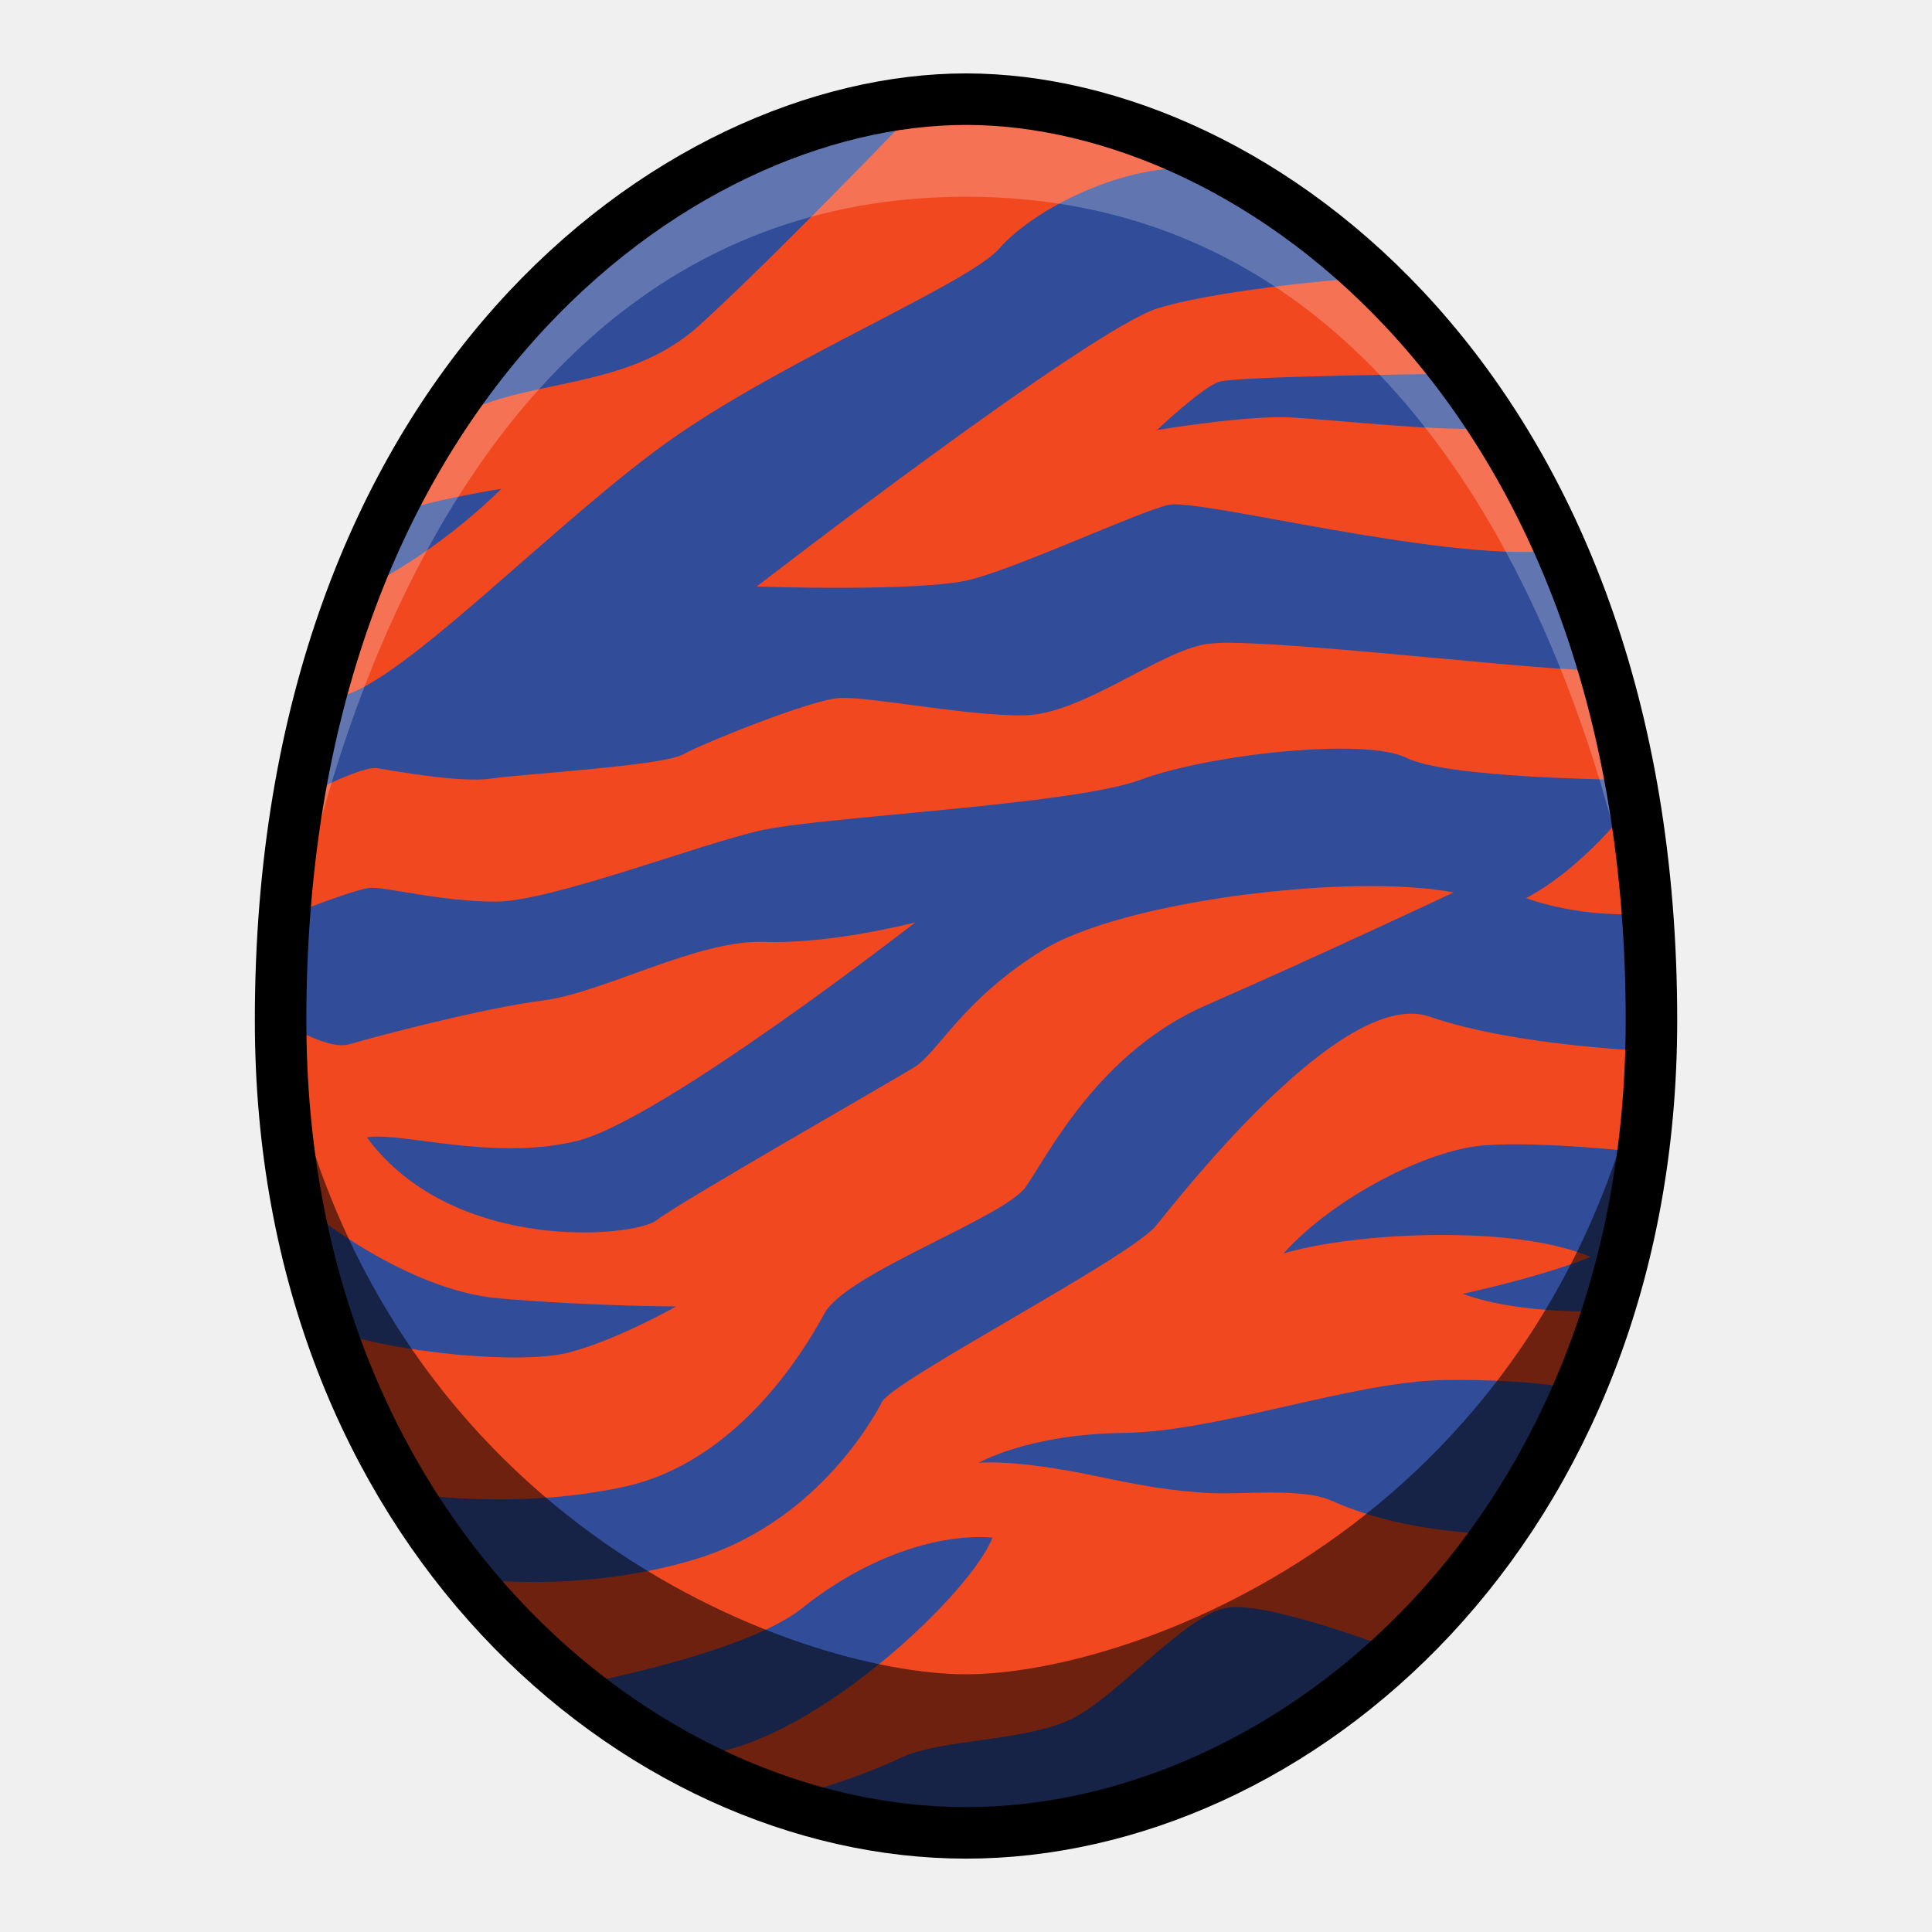
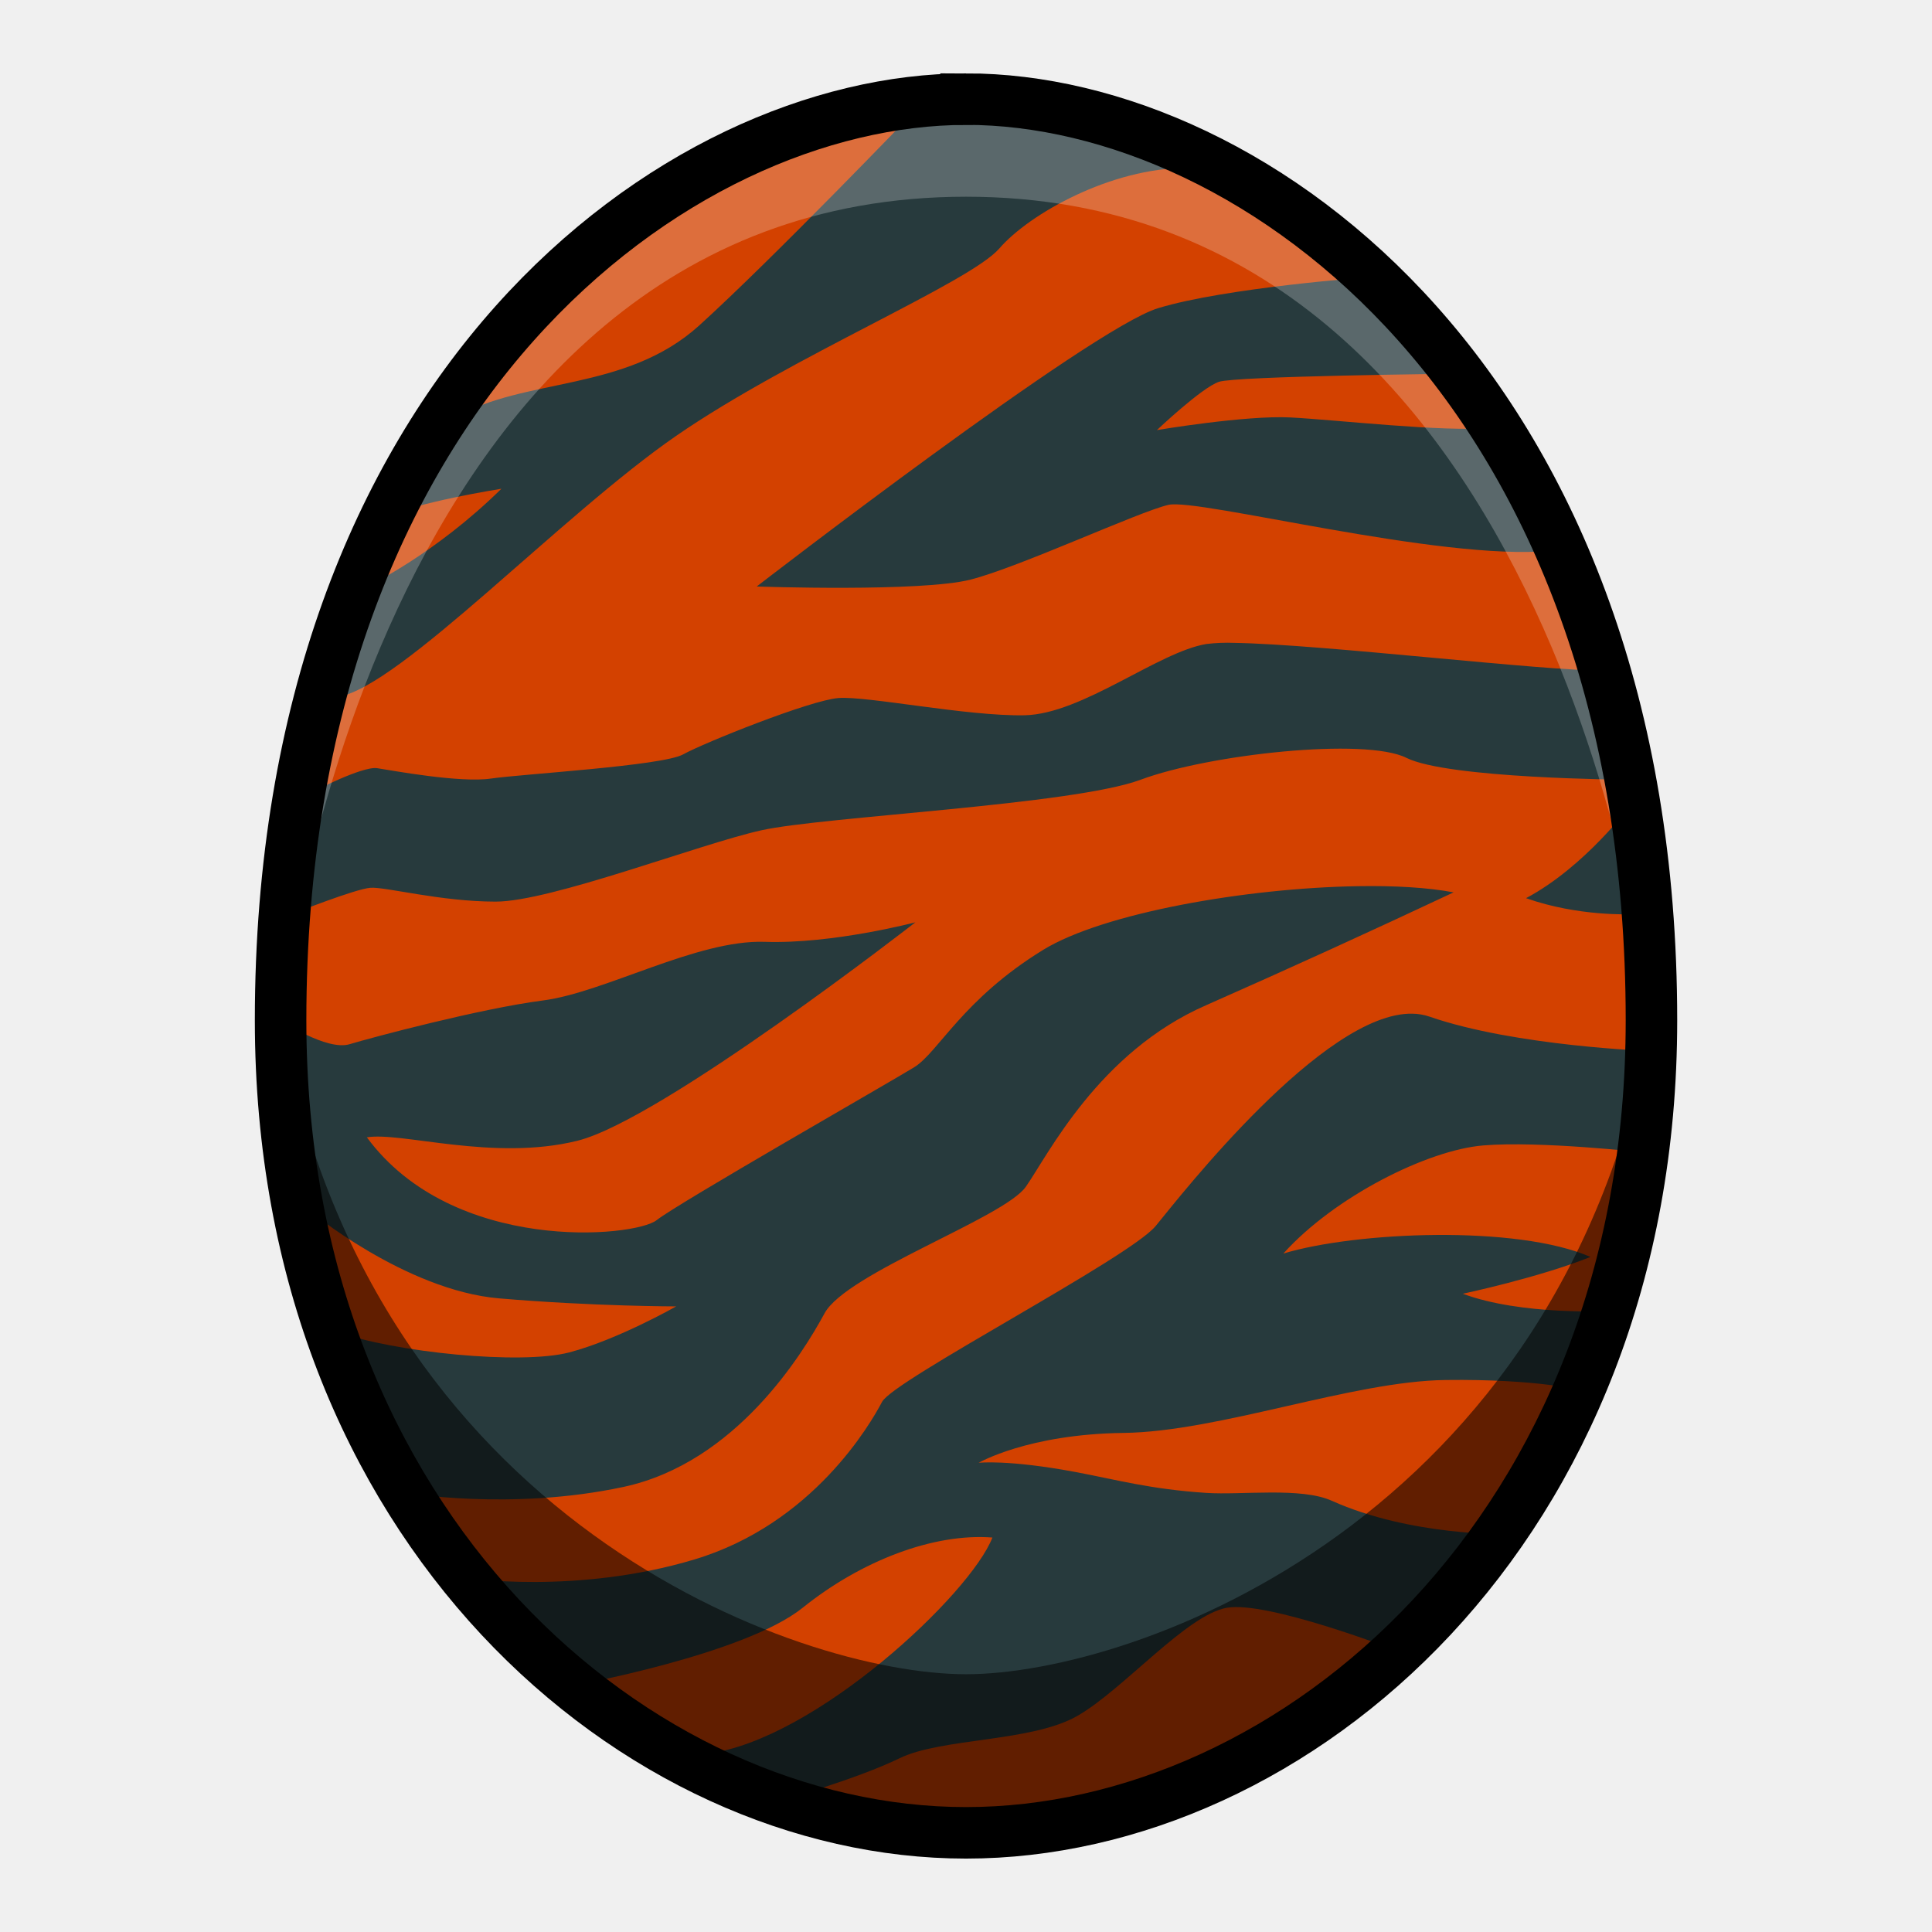
<svg xmlns="http://www.w3.org/2000/svg" viewBox="0 0 39.687 39.687">
-   <path d="M19.844 2.037c-5.953 0-14.08 5.977-14.08 18.922 0 10.442 7.34 16.692 14.08 16.692s14.08-6.25 14.08-16.692c0-12.945-8.127-18.922-14.08-18.922z" fill="#314c99" />
-   <path d="M19.257 2.286c-.317.008-.5.03-.5.03s-2.882 3-4.394 4.37-3.59 1.062-5.008 1.89L7.937 10.63c.567-.307 2.363-.59 2.363-.59-1.37 1.347-2.717 1.985-2.717 1.985l-.638 2.29c1.276-.212 4.583-3.732 6.946-5.362 2.362-1.63 6.024-3.142 6.638-3.85.614-.71 2.291-1.654 3.85-1.654-2.02-1.099-4.172-1.187-5.122-1.163zm8.879 3.407s-2.953.213-4.347.638c-1.394.425-8.245 5.717-8.245 5.717s3.379.118 4.394-.142c1.016-.26 3.45-1.393 4.064-1.535.614-.142 5.575 1.157 7.843.945l-1.253-2.528c-.897.095-3.165-.166-4.087-.213-.921-.047-2.74.26-2.74.26s.921-.874 1.276-.992c.354-.118 4.795-.165 4.795-.165l-1.7-1.985zm-2.774 7.513a3.637 3.637 0 0 0-.581.023c-.992.166-2.551 1.441-3.733 1.465-1.18.023-3.236-.402-3.826-.354-.59.047-2.765.921-3.19 1.157-.425.236-3.307.402-3.945.496-.638.095-2.032-.165-2.339-.213-.307-.047-1.346.497-1.346.497l-.354 2.48s1.252-.496 1.559-.52c.307-.023 1.44.284 2.575.284 1.134 0 4.181-1.181 5.457-1.465 1.276-.283 6.402-.52 7.796-1.04 1.394-.52 4.606-.873 5.457-.448.85.425 4.488.449 4.488.449l.118.52s-.94 1.271-2.15 1.913c1.07.38 2.15.33 2.15.33l.402-1.96-.969-3.048c-1.157.02-5.77-.537-7.57-.566zm2.526 4.998c-2.28.038-5.221.547-6.461 1.309-1.654 1.016-2.15 2.103-2.646 2.41-.496.307-4.843 2.787-5.292 3.142-.449.354-4.181.703-5.953-1.702.709-.118 2.599.497 4.323.072 1.725-.425 6.946-4.489 6.946-4.489s-1.702.449-3.095.402c-1.394-.048-3.284 1.039-4.56 1.204-1.275.166-3.496.757-3.969.898-.472.142-1.417-.49-1.417-.49l.567 3.892s1.984 1.653 3.922 1.819c1.937.165 3.638.165 3.638.165s-1.205.685-2.197.945c-.992.26-3.591 0-4.772-.425l1.393 3.307s2.174.379 4.489-.118c2.315-.496 3.685-2.74 4.134-3.567.449-.827 3.685-1.96 4.134-2.599.449-.637 1.488-2.764 3.709-3.732 2.22-.969 5.08-2.315 5.08-2.315-.526-.1-1.213-.14-1.973-.128zm1.127 2.619c-1.825-.036-4.764 3.74-5.273 4.36-.544.66-5.386 3.165-5.623 3.614-.236.45-1.417 2.504-3.85 3.237-2.434.732-4.725.377-4.725.377l2.197 2.221s3.544-.638 4.748-1.606c1.205-.969 2.693-1.536 3.898-1.441-.449 1.157-3.638 4.157-5.859 4.44l1.56.946s1.512-.426 2.386-.85c.874-.426 2.716-.331 3.661-.875.945-.543 2.244-2.078 3.071-2.22.827-.142 3.402.85 3.402.85l2.339-2.362s-1.961.047-3.591-.685c-.63-.283-1.848-.114-2.577-.162-1.157-.076-1.836-.27-2.69-.43-1.395-.259-1.985-.188-1.985-.188s1.015-.59 2.976-.614c1.961-.024 4.701-1.063 6.615-1.087 1.913-.023 2.787.213 2.787.213l.567-1.63s-1.795.095-3-.354c0 0 1.56-.331 2.622-.756-1.512-.662-4.819-.52-6.307-.071 1.04-1.158 2.953-2.127 4.11-2.221 1.158-.095 3.26.142 3.26.142l.19-2.079s-2.788-.095-4.56-.709a1.13 1.13 0 0 0-.35-.06z" fill="#f24820" />
-   <path d="M19.844 2.037c-8.886 0-14.08 9.48-14.08 18.922 0 0 1.718-16.918 14.08-16.918s14.08 16.918 14.08 16.918c0-9.441-5.195-18.922-14.08-18.922z" opacity=".238" fill="#fff" />
-   <path d="M5.764 20.96c.25 12.681 10.938 16.69 14.08 16.69 3.141 0 13.83-4.009 14.08-16.69-1.822 10.269-10.607 13.433-14.08 13.433-3.474 0-12.258-3.164-14.08-13.434z" opacity=".541" />
-   <path d="M19.844 2.037c-5.953 0-14.08 5.976-14.08 18.922 0 10.442 7.34 16.692 14.08 16.692s14.08-6.25 14.08-16.692c0-12.946-8.127-18.922-14.08-18.922z" fill="none" stroke="#000" stroke-width="1.058" />
+   <path d="M19.844 2.037c-5.953 0-14.08 5.976-14.08 18.922 0 10.441 7.34 16.691 14.08 16.691s14.08-6.25 14.08-16.691c0-12.946-8.127-18.923-14.08-18.923z" fill="#d34100" />
+   <path d="M19.256 2.286c-.316.008-.5.03-.5.03s-2.881 3-4.393 4.37-3.59 1.062-5.008 1.889L7.937 10.63c.567-.307 2.363-.59 2.363-.59-1.37 1.347-2.717 1.985-2.717 1.985l-.638 2.29c1.276-.212 4.583-3.732 6.945-5.362 2.363-1.63 6.024-3.142 6.639-3.85.614-.71 2.291-1.654 3.85-1.654-2.02-1.099-4.172-1.187-5.123-1.163zm8.88 3.407s-2.954.213-4.348.638c-1.393.425-8.244 5.717-8.244 5.717s3.378.118 4.394-.142 3.449-1.393 4.063-1.535c.614-.142 5.575 1.157 7.843.944l-1.252-2.527c-.898.094-3.166-.166-4.087-.213-.921-.047-2.74.26-2.74.26s.921-.874 1.275-.992c.355-.118 4.796-.165 4.796-.165l-1.7-1.985zm-2.775 7.513a3.63 3.63 0 0 0-.58.023c-.993.165-2.552 1.44-3.733 1.464-1.181.024-3.236-.4-3.826-.354-.591.048-2.765.922-3.19 1.158-.425.236-3.307.402-3.945.496s-2.032-.166-2.339-.213c-.307-.047-1.346.496-1.346.496l-.354 2.48s1.251-.495 1.559-.519c.307-.024 1.44.284 2.575.284 1.134 0 4.181-1.181 5.457-1.465 1.275-.283 6.402-.52 7.795-1.04 1.394-.52 4.607-.873 5.457-.448.851.425 4.488.448 4.488.448l.119.52s-.94 1.272-2.15 1.914c1.07.38 2.15.33 2.15.33l.401-1.96-.968-3.048c-1.158.02-5.77-.537-7.57-.566zm2.526 4.998c-2.28.037-5.22.547-6.46 1.309-1.654 1.016-2.15 2.102-2.647 2.41-.496.306-4.842 2.787-5.291 3.141-.449.355-4.181.703-5.953-1.701.709-.118 2.598.497 4.323.071 1.725-.425 6.945-4.488 6.945-4.488s-1.701.449-3.095.401c-1.393-.047-3.283 1.04-4.559 1.205-1.276.165-3.496.756-3.969.898-.472.142-1.417-.49-1.417-.49l.567 3.891s1.984 1.654 3.921 1.82c1.937.165 3.638.165 3.638.165s-1.204.685-2.196.945c-.993.26-3.592 0-4.773-.425l1.394 3.307s2.174.378 4.489-.118 3.685-2.74 4.134-3.567c.449-.827 3.685-1.961 4.134-2.599.449-.638 1.488-2.764 3.709-3.732a235.68 235.68 0 0 0 5.079-2.316c-.526-.1-1.213-.14-1.973-.127zm1.127 2.619c-1.825-.037-4.763 3.739-5.273 4.36-.543.66-5.386 3.165-5.622 3.614-.236.449-1.418 2.504-3.85 3.236-2.434.733-4.725.378-4.725.378l2.197 2.22s3.544-.637 4.748-1.605c1.205-.969 2.693-1.536 3.897-1.442-.448 1.158-3.637 4.158-5.858 4.441l1.56.945s1.512-.425 2.386-.85c.874-.426 2.716-.33 3.66-.874.946-.543 2.245-2.079 3.072-2.22.827-.142 3.402.85 3.402.85l2.339-2.363s-1.961.047-3.591-.685c-.63-.283-1.848-.113-2.577-.161-1.157-.076-1.836-.27-2.691-.43-1.394-.26-1.985-.188-1.985-.188s1.016-.59 2.977-.614c1.96-.024 4.7-1.064 6.614-1.087 1.914-.024 2.788.213 2.788.213l.567-1.63s-1.795.094-3-.355c0 0 1.559-.33 2.622-.756-1.512-.661-4.82-.52-6.308-.07 1.04-1.158 2.953-2.127 4.11-2.221 1.158-.095 3.26.142 3.26.142l.19-2.08s-2.787-.094-4.56-.708a1.13 1.13 0 0 0-.349-.06z" fill="#273a3d" />
+   <path d="M19.844 2.037c-8.886 0-14.08 9.48-14.08 18.922 0 0 1.718-16.918 14.08-16.918s14.08 16.918 14.08 16.918c0-9.442-5.195-18.923-14.08-18.923z" opacity=".238" fill="#fff" />
+   <path d="M5.764 20.959c.25 12.682 10.938 16.691 14.08 16.691 3.141 0 13.83-4.009 14.08-16.691-1.822 10.27-10.607 13.433-14.08 13.433-3.474 0-12.258-3.164-14.08-13.433z" opacity=".541" />
+   <path d="M19.844 2.037c-5.953 0-14.08 5.976-14.08 18.922 0 10.441 7.34 16.691 14.08 16.691s14.08-6.25 14.08-16.691c0-12.946-8.127-18.923-14.08-18.923z" fill="none" stroke="#000" stroke-width="1.058" />
</svg>
